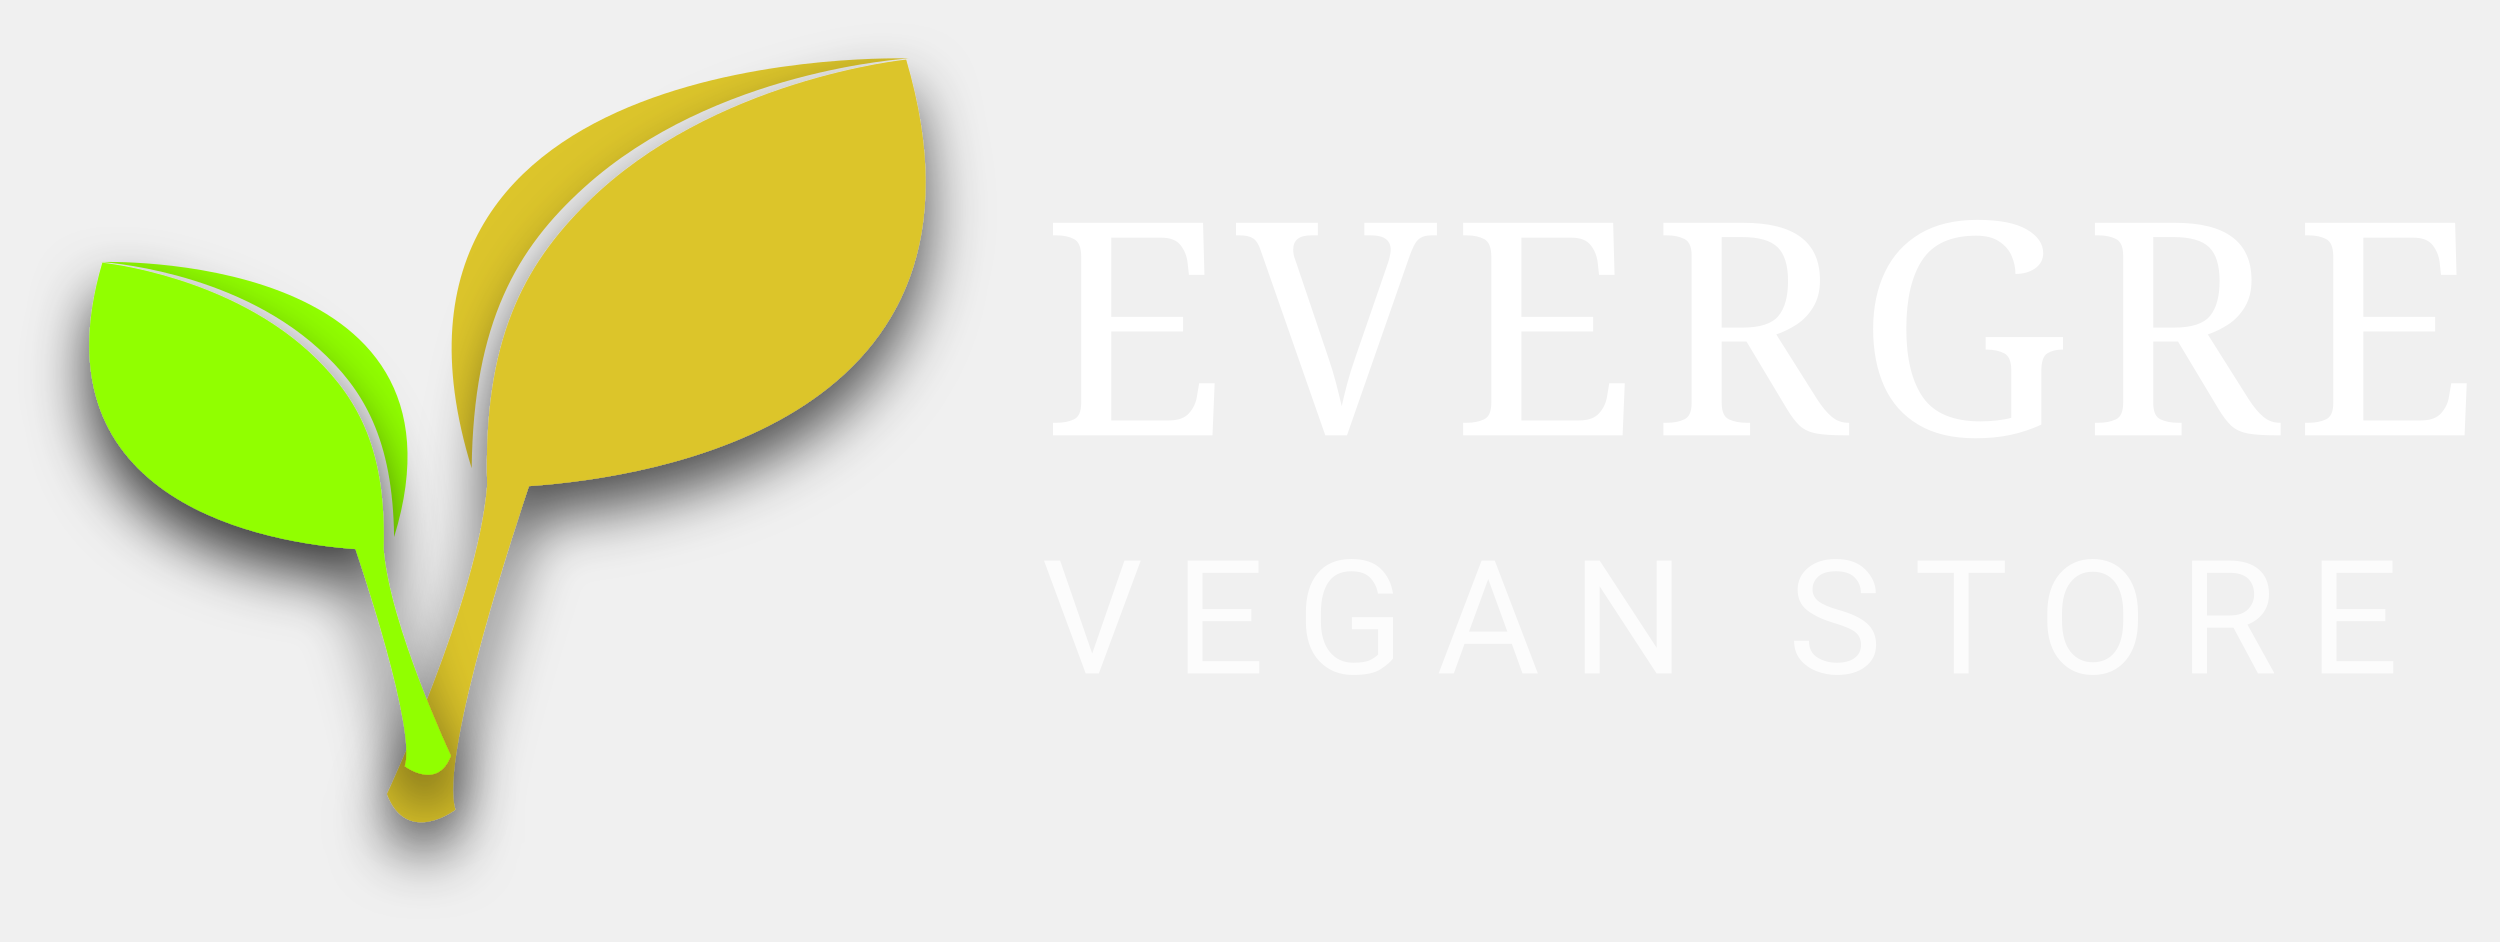
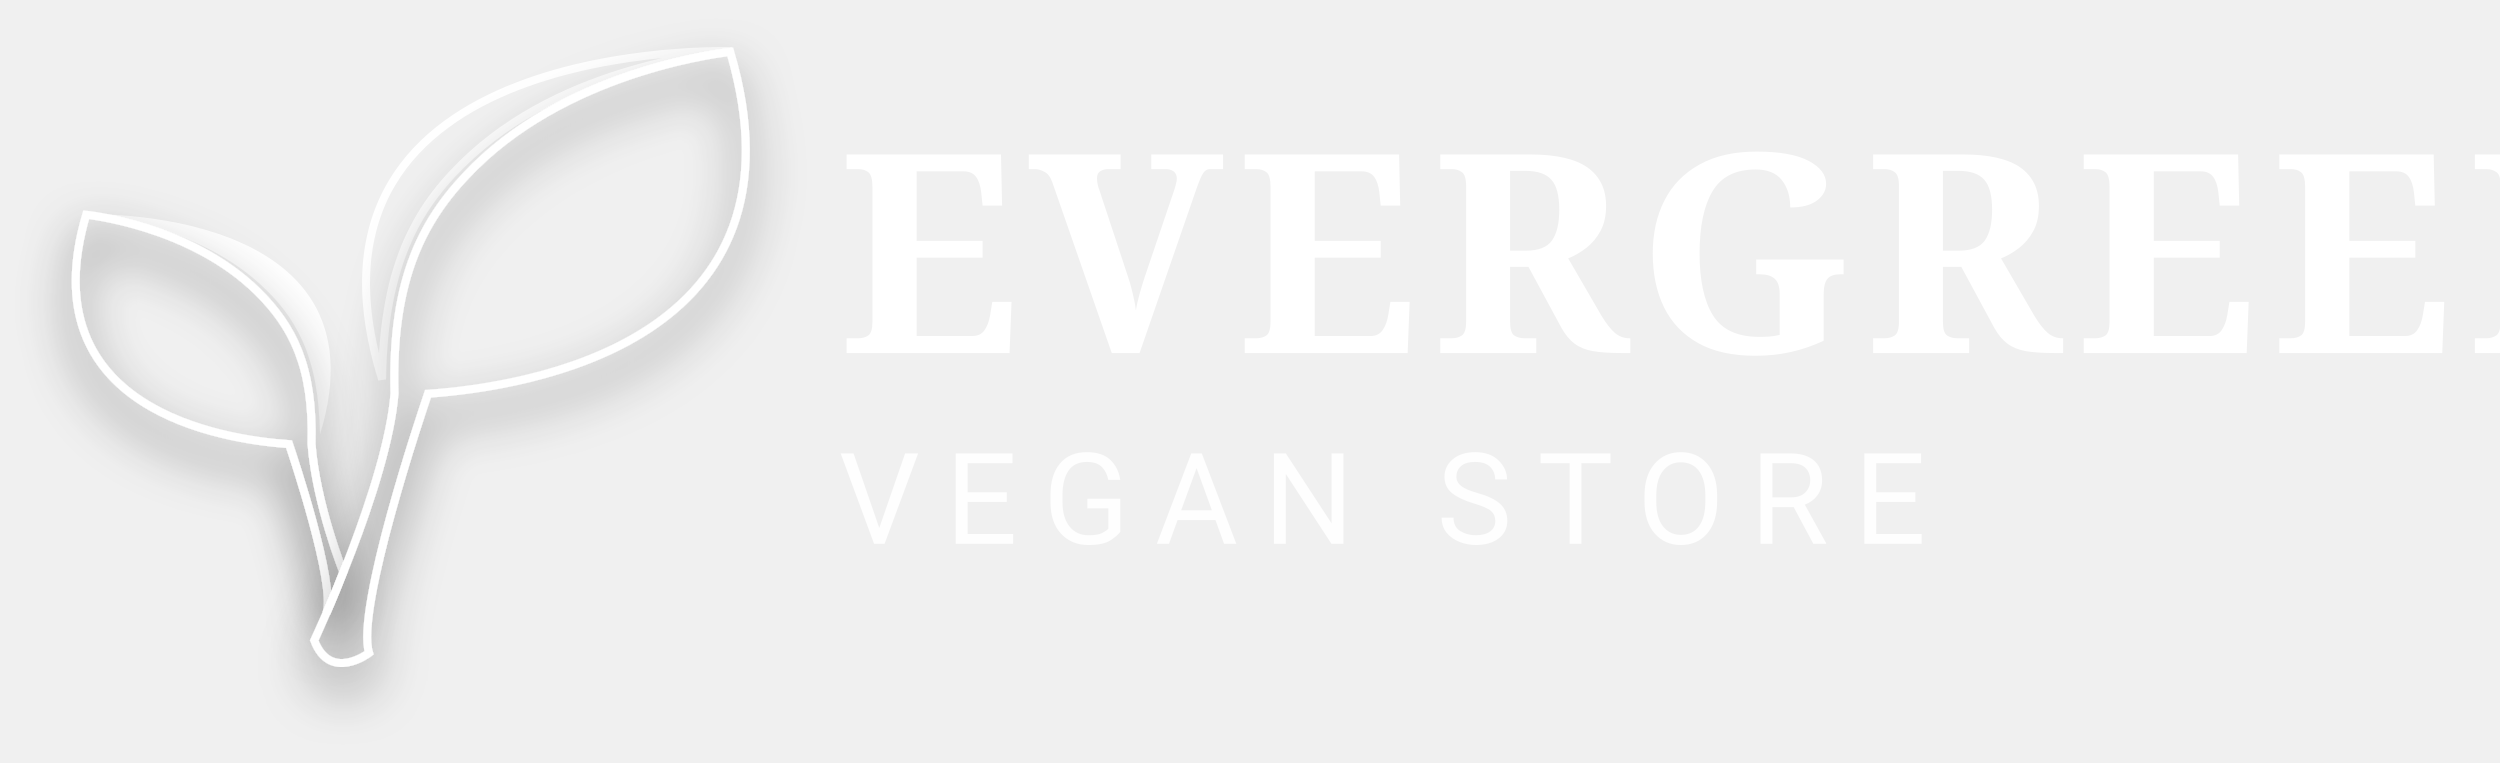
- <svg xmlns="http://www.w3.org/2000/svg" width="252" height="94.881" viewBox="0 0 252 94.881">
+ <svg xmlns="http://www.w3.org/2000/svg" width="314.528" height="95.926" viewBox="0 0 314.528 95.926">
  <defs>
-     <filter id="Path_3" x="30.016" y="0" width="72.294" height="94.881" filterUnits="userSpaceOnUse">
+     <filter id="Path_5" x="0" y="20.476" width="52.726" height="68.849" filterUnits="userSpaceOnUse">
      <feOffset dy="3" input="SourceAlpha" />
      <feGaussianBlur stdDeviation="3" result="blur" />
-       <feFlood flood-opacity="0.69" />
+       <feFlood flood-opacity="0.788" />
      <feComposite operator="in" in2="blur" />
      <feComposite in="SourceGraphic" />
    </filter>
-     <filter id="Path_5" x="0" y="20.481" width="54.449" height="69.612" filterUnits="userSpaceOnUse">
+     <filter id="Path_3" x="29.991" y="0" width="73.377" height="95.926" filterUnits="userSpaceOnUse">
      <feOffset dy="3" input="SourceAlpha" />
      <feGaussianBlur stdDeviation="3" result="blur-2" />
-       <feFlood flood-opacity="0.788" />
+       <feFlood flood-opacity="0.69" />
      <feComposite operator="in" in2="blur-2" />
      <feComposite in="SourceGraphic" />
    </filter>
  </defs>
-   <g id="logo" transform="translate(-276 -6.119)">
-     <text id="VEGAN_STORE" data-name="VEGAN STORE" transform="translate(381 74)" fill="#fff" font-size="16" font-family="Roboto-Regular, Roboto" letter-spacing="0.2em" opacity="0.8">
+   <g id="logo" transform="translate(-275.472 -5.584)">
+     <text id="VEGAN_STORE" data-name="VEGAN STORE" transform="translate(381 74)" fill="#fff" font-size="16" font-family="Roboto-Regular, Roboto" letter-spacing="0.2em" opacity="0.9">
      <tspan x="0" y="0">VEGAN STORE</tspan>
    </text>
    <g id="logo-2" data-name="logo" transform="translate(244.873 -17.479)">
-       <g id="Group_1" data-name="Group 1" transform="translate(70.143 29.479)">
-         <path id="Path_2" data-name="Path 2" d="M403.9,42.51c13.15-11.91,32.73-13.018,32.73-13.018s-57.425-1.967-44.052,41.3C392.759,56.019,397.156,48.619,403.9,42.51Z" transform="translate(-384.05 -29.479)" fill="#dcc52b" />
-         <g transform="matrix(1, 0, 0, 1, -39.02, -5.88)" filter="url(#Path_3)">
-           <path id="Path_3-2" data-name="Path 3" d="M380.439,30.623S360.925,32.574,348.3,45.04c-6.446,6.366-10.511,13.911-10.1,28.546-.9,11.432-10.1,31.071-10.1,31.071,2.019,5.3,6.9,1.574,6.9,1.574-1.727-5.484,6.614-30.257,7.414-32.608C355.063,72.741,391.151,67.049,380.439,30.623Z" transform="translate(-289.09 -24.62)" fill="#dcc52b" />
+       <g id="Group_2" data-name="Group 2" transform="translate(40.127 49.999)">
+         <path id="Path_4" data-name="Path 4" d="M73.129,235.1c-8.827-8-21.972-8.739-21.972-8.739s38.551-1.32,29.574,27.725C80.61,244.169,77.658,239.2,73.129,235.1Z" transform="translate(-50.007 -226.352)" fill="#fff" />
+         <g transform="matrix(1, 0, 0, 1, -9.53, -26.94)" filter="url(#Path_5)">
+           <path id="Path_5-2" data-name="Path 5" d="M41.443,227.119s13.1,1.309,21.575,9.678c4.327,4.273,7.056,9.339,6.778,19.164.6,7.675,3.995,16.1,3.995,16.1-1.355,3.559-2.113,5.151-2.113,5.151,1.16-3.682-4.177-19.65-4.714-21.228C58.478,255.394,34.252,251.572,41.443,227.119Z" transform="translate(-30.6 -200.1)" fill="none" stroke="#fff" stroke-width="1" />
        </g>
      </g>
-       <g id="Group_2" data-name="Group 2" transform="translate(40.127 49.999)">
-         <path id="Path_4" data-name="Path 4" d="M73.129,235.1c-8.827-8-21.972-8.739-21.972-8.739s38.551-1.32,29.574,27.725C80.61,244.169,77.658,239.2,73.129,235.1Z" transform="translate(-50.007 -226.352)" fill="#91ff00" />
-         <g transform="matrix(1, 0, 0, 1, -9, -26.4)" filter="url(#Path_5)">
-           <path id="Path_5-2" data-name="Path 5" d="M41.443,227.119s13.1,1.309,21.575,9.678c4.327,4.273,7.056,9.339,6.778,19.164.6,7.675,6.779,20.859,6.779,20.859-1.355,3.559-4.634,1.057-4.634,1.057,1.16-3.682-4.44-20.313-4.977-21.891C58.478,255.394,34.252,251.572,41.443,227.119Z" transform="translate(-31.13 -200.64)" fill="#91ff00" />
+       <g id="Group_1" data-name="Group 1" transform="translate(70.143 29.479)">
+         <path id="Path_2" data-name="Path 2" d="M403.9,42.51c13.15-11.91,32.73-13.018,32.73-13.018s-57.425-1.967-44.052,41.3C392.759,56.019,397.156,48.619,403.9,42.51Z" transform="translate(-384.05 -29.479)" fill="none" stroke="#fff" stroke-width="1" />
+         <g transform="matrix(1, 0, 0, 1, -39.54, -6.42)" filter="url(#Path_3)">
+           <path id="Path_3-2" data-name="Path 3" d="M380.439,30.623S360.925,32.574,348.3,45.04c-6.446,6.366-10.511,13.911-10.1,28.546-.9,11.432-10.1,31.071-10.1,31.071,2.019,5.3,6.9,1.574,6.9,1.574-1.727-5.484,6.614-30.257,7.414-32.608C355.063,72.741,391.151,67.049,380.439,30.623Z" transform="translate(-288.57 -24.08)" fill="none" stroke="#fff" stroke-width="1" />
        </g>
      </g>
    </g>
-     <text id="EVERGREEN" transform="translate(381 50)" fill="#fff" font-size="30" font-family="SimSun" letter-spacing="0.05em">
+     <text id="EVERGREEN" transform="translate(381 50)" fill="#fff" font-size="35" font-family="Cambria-Bold, Cambria" font-weight="700" letter-spacing="0.05em">
      <tspan x="0" y="0">EVERGREEN</tspan>
    </text>
  </g>
</svg>
